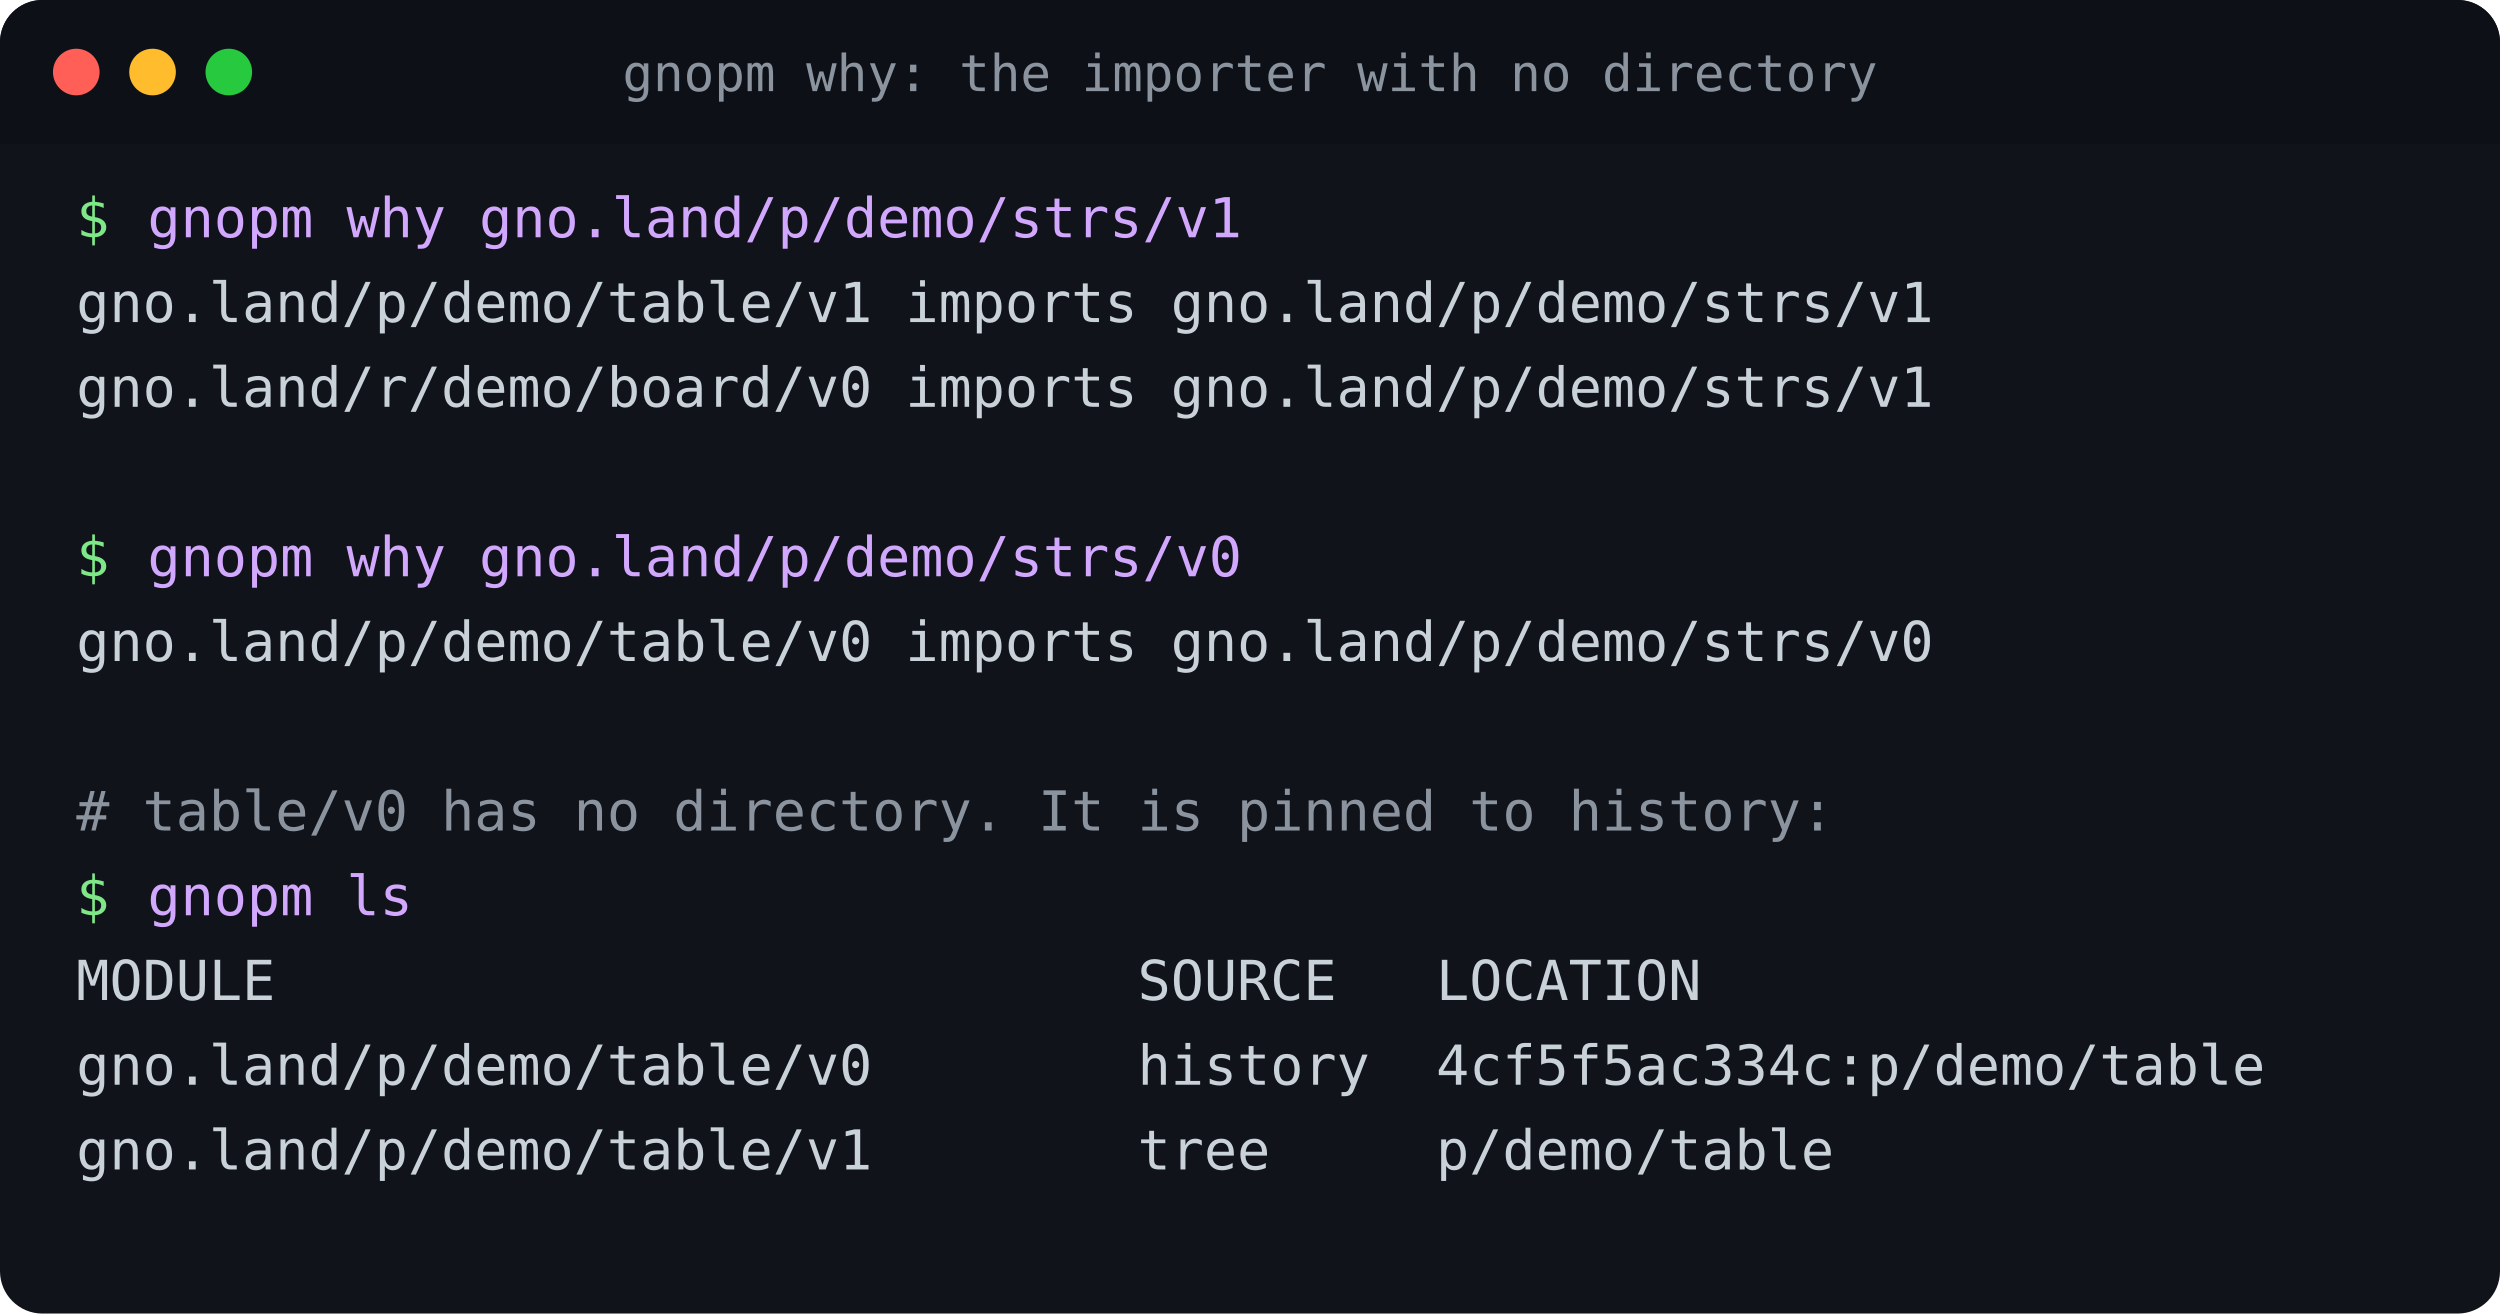
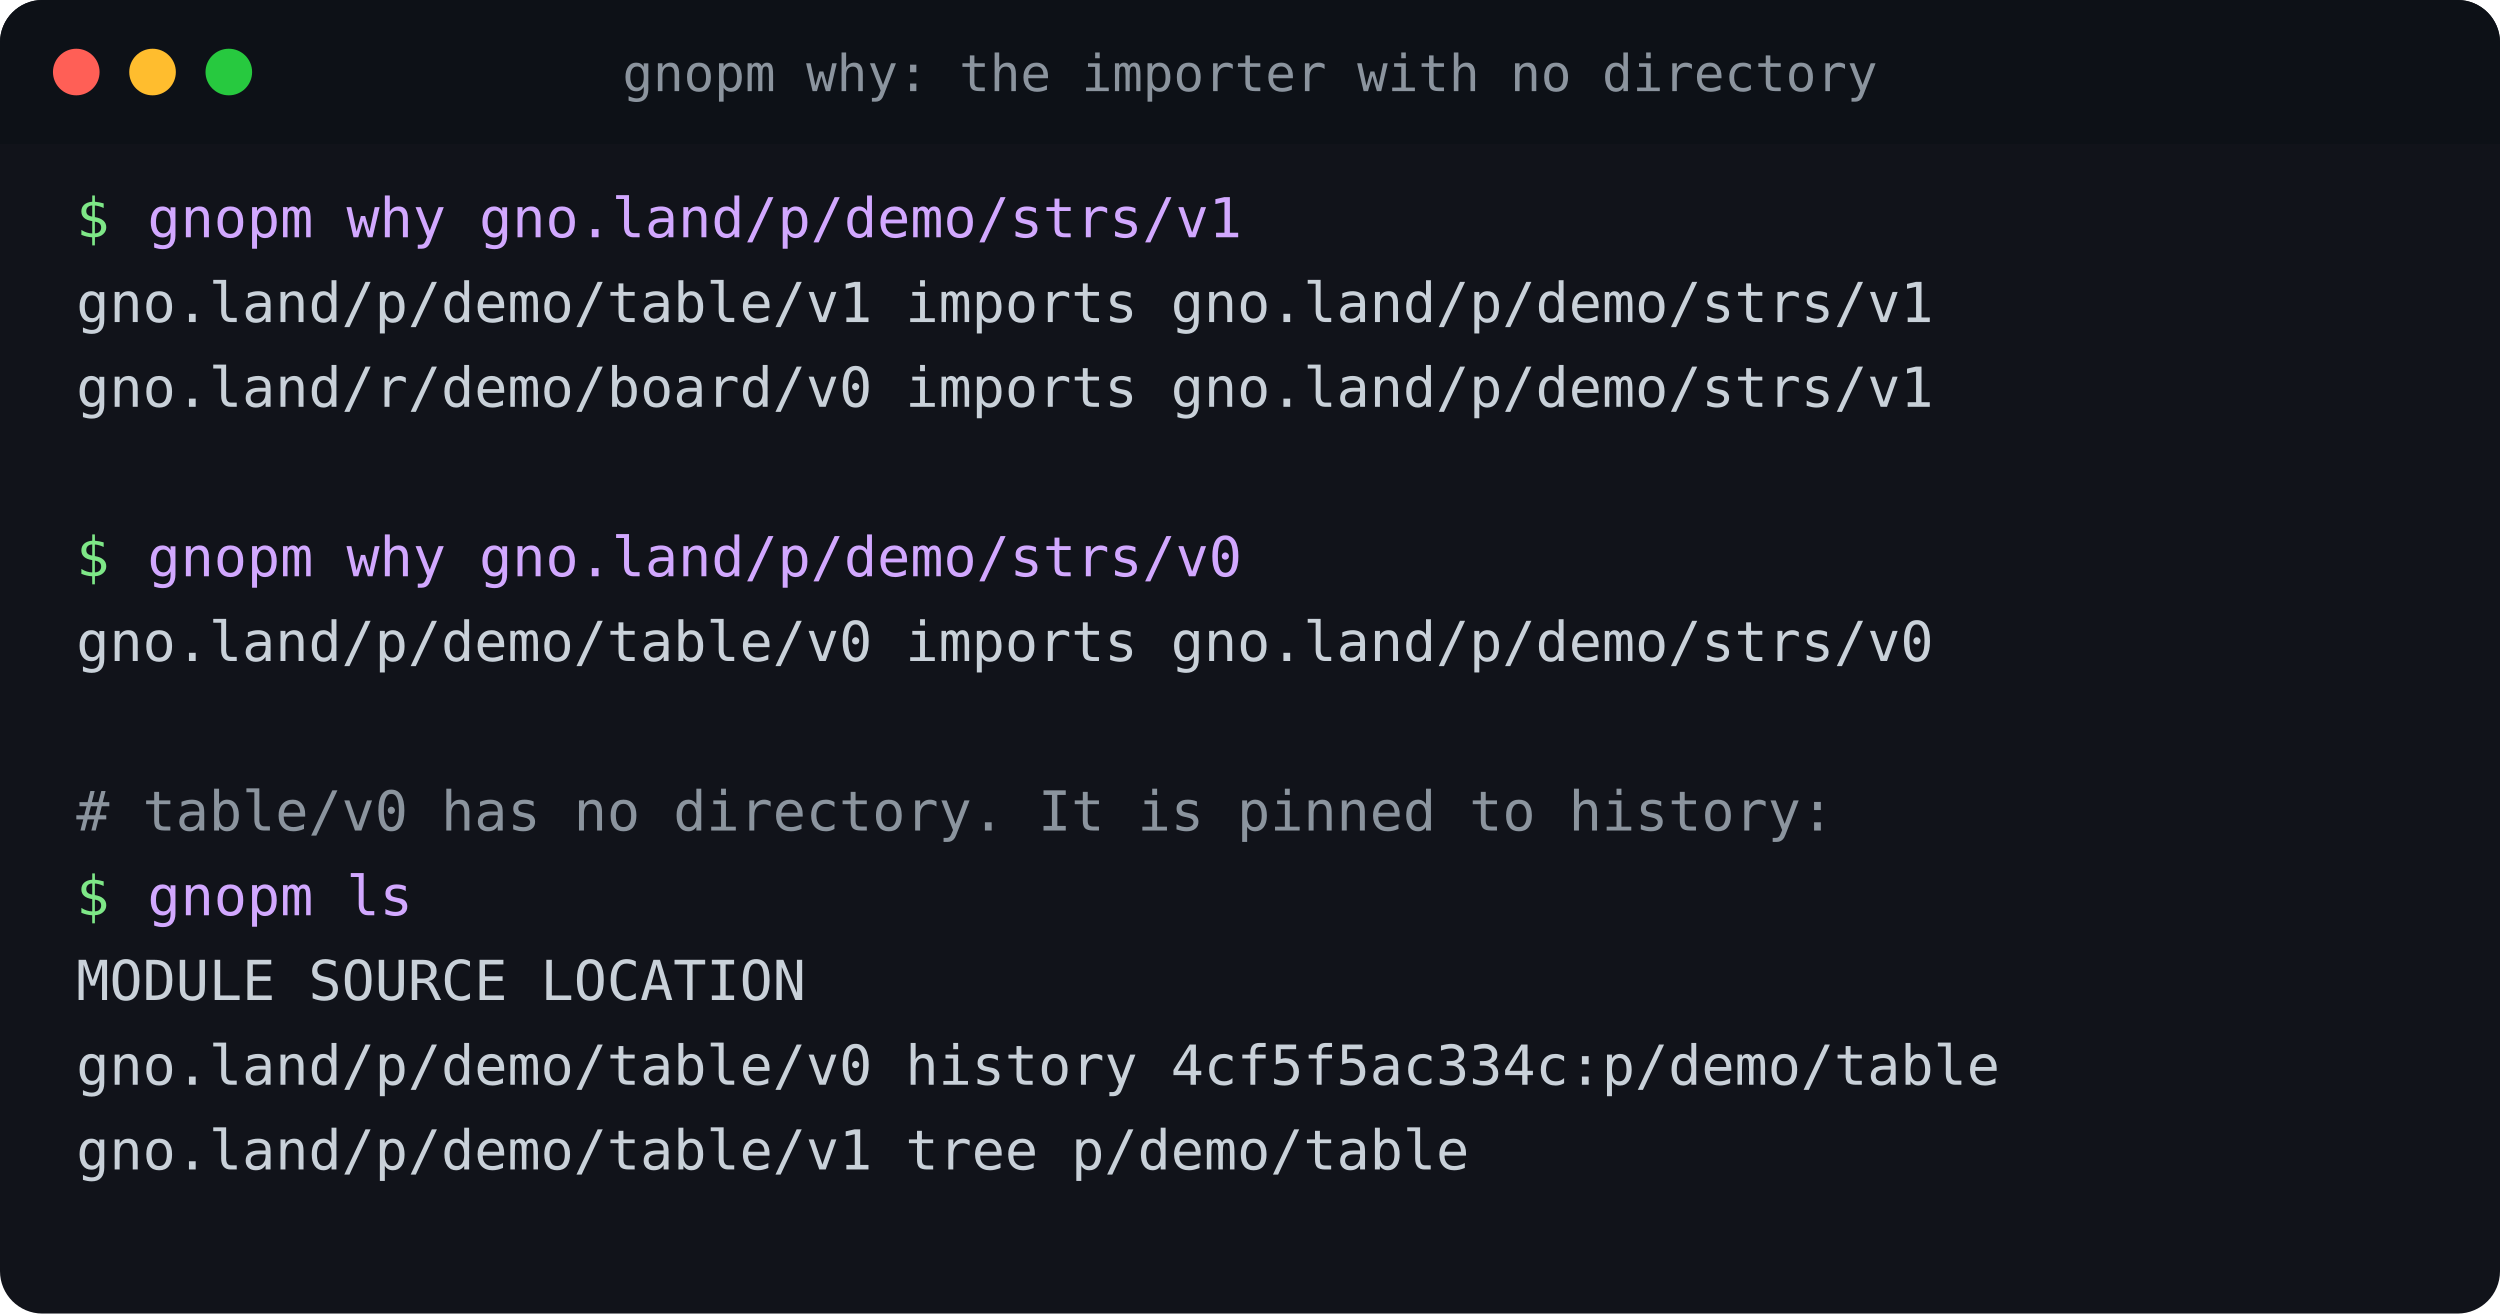
- <svg xmlns="http://www.w3.org/2000/svg" width="590" height="310" viewBox="0 0 590 310" font-family="ui-monospace,SFMono-Regular,Menlo,monospace" font-size="13">
-   <rect width="590" height="310" rx="10" fill="#11131a" />
-   <rect width="590" height="34" rx="10" fill="#0d1117" />
-   <rect y="24" width="590" height="10" fill="#0d1117" />
-   <circle cx="18" cy="17.0" r="5.5" fill="#ff5f56" />
-   <circle cx="36" cy="17.0" r="5.5" fill="#ffbd2e" />
-   <circle cx="54" cy="17.0" r="5.5" fill="#27c93f" />
-   <text x="295.0" y="21.5" fill="#8b949e" text-anchor="middle" font-size="12">gnopm why: the importer with no directory</text>
+ <svg xmlns="http://www.w3.org/2000/svg" width="590" height="310" font-family="ui-monospace,SFMono-Regular,Menlo,monospace" font-size="13" viewBox="0 0 590 310">
+   <rect width="590" height="310" fill="#11131a" rx="10" />
+   <rect width="590" height="34" fill="#0d1117" rx="10" />
+   <rect width="590" height="10" y="24" fill="#0d1117" />
+   <circle cx="18" cy="17" r="5.5" fill="#ff5f56" />
+   <circle cx="36" cy="17" r="5.5" fill="#ffbd2e" />
+   <circle cx="54" cy="17" r="5.5" fill="#27c93f" />
+   <text x="295" y="21.5" fill="#8b949e" font-size="12" text-anchor="middle">gnopm why: the importer with no directory</text>
  <text x="18" y="56" fill="#7ee787">$</text>
  <text x="34.8" y="56" fill="#d2a8ff">gnopm why gno.land/p/demo/strs/v1</text>
  <text x="18" y="76" fill="#c9d1d9" xml:space="preserve">gno.land/p/demo/table/v1 imports gno.land/p/demo/strs/v1</text>
  <text x="18" y="96" fill="#c9d1d9" xml:space="preserve">gno.land/r/demo/board/v0 imports gno.land/p/demo/strs/v1</text>
  <text x="18" y="136" fill="#7ee787">$</text>
  <text x="34.8" y="136" fill="#d2a8ff">gnopm why gno.land/p/demo/strs/v0</text>
  <text x="18" y="156" fill="#c9d1d9" xml:space="preserve">gno.land/p/demo/table/v0 imports gno.land/p/demo/strs/v0</text>
  <text x="18" y="196" fill="#8b949e" xml:space="preserve"># table/v0 has no directory. It is pinned to history:</text>
  <text x="18" y="216" fill="#7ee787">$</text>
  <text x="34.8" y="216" fill="#d2a8ff">gnopm ls</text>
-   <text x="18" y="236" fill="#c9d1d9" xml:space="preserve">MODULE                          SOURCE   LOCATION</text>
-   <text x="18" y="256" fill="#c9d1d9" xml:space="preserve">gno.land/p/demo/table/v0        history  4cf5f5ac334c:p/demo/table</text>
-   <text x="18" y="276" fill="#c9d1d9" xml:space="preserve">gno.land/p/demo/table/v1        tree     p/demo/table</text>
+   <text x="18" y="236" fill="#c9d1d9" xml:space="preserve">MODULE SOURCE LOCATION</text>
+   <text x="18" y="256" fill="#c9d1d9" xml:space="preserve">gno.land/p/demo/table/v0 history 4cf5f5ac334c:p/demo/table</text>
+   <text x="18" y="276" fill="#c9d1d9" xml:space="preserve">gno.land/p/demo/table/v1 tree p/demo/table</text>
</svg>
